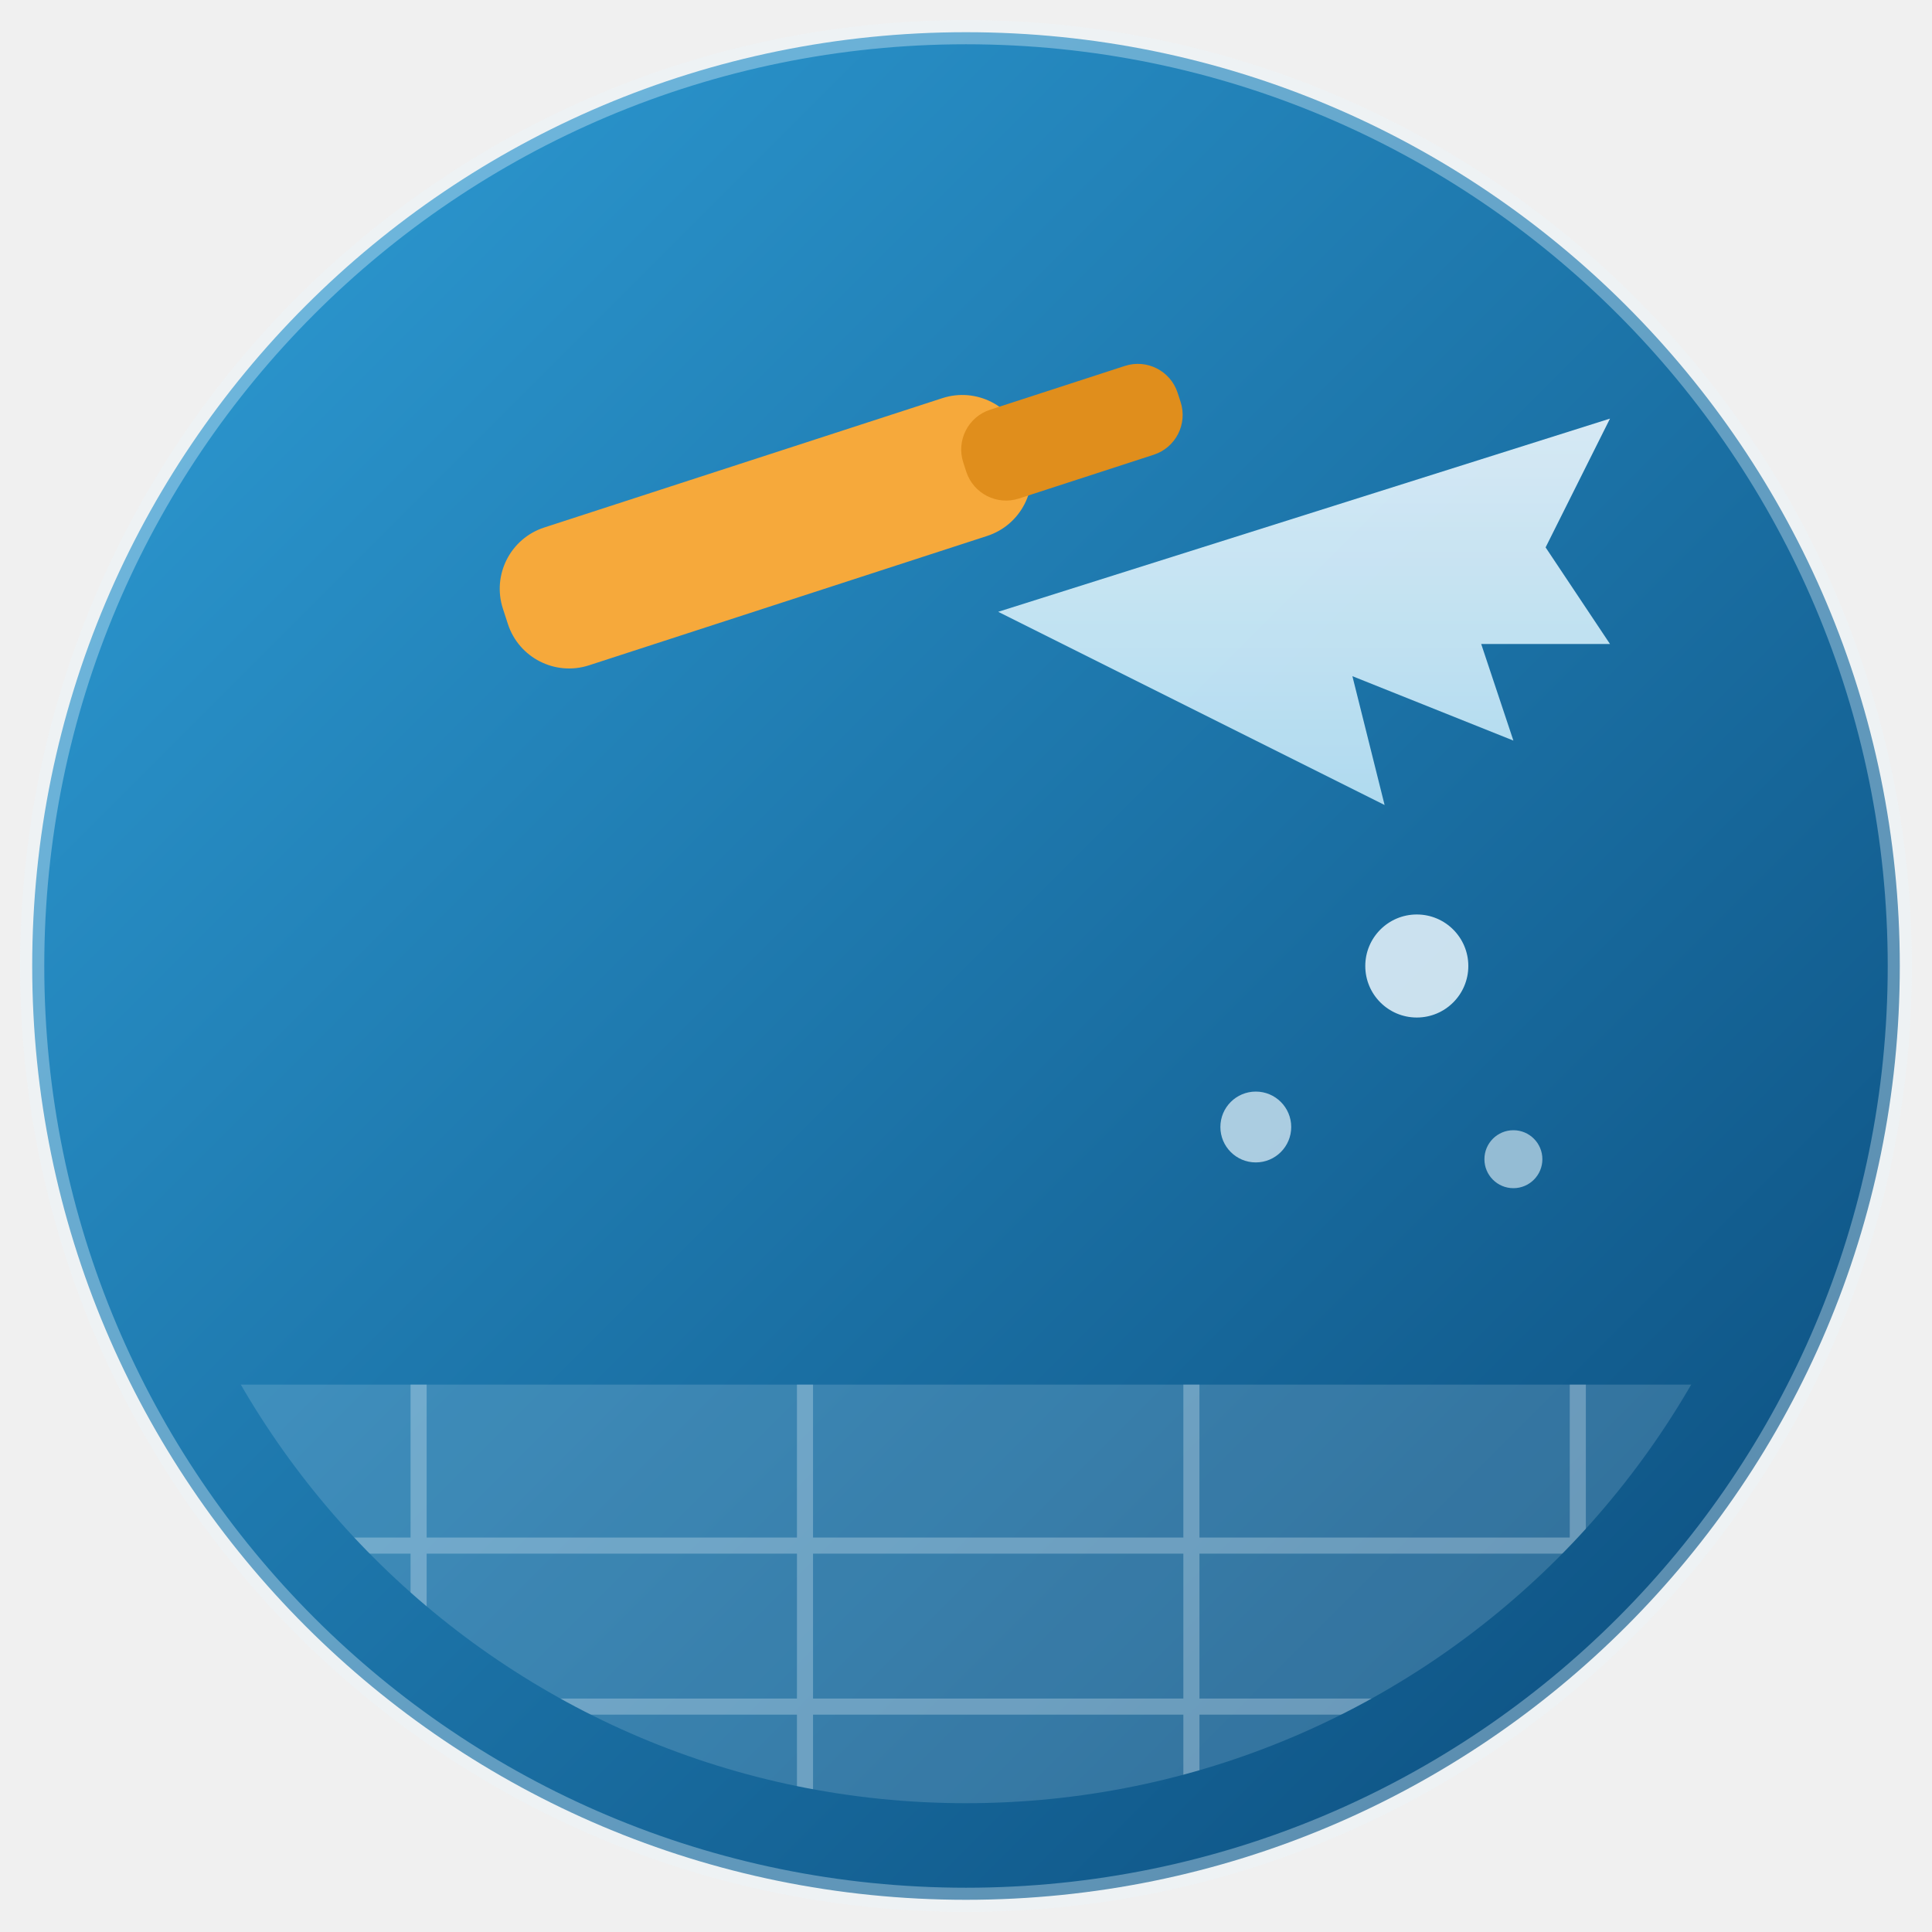
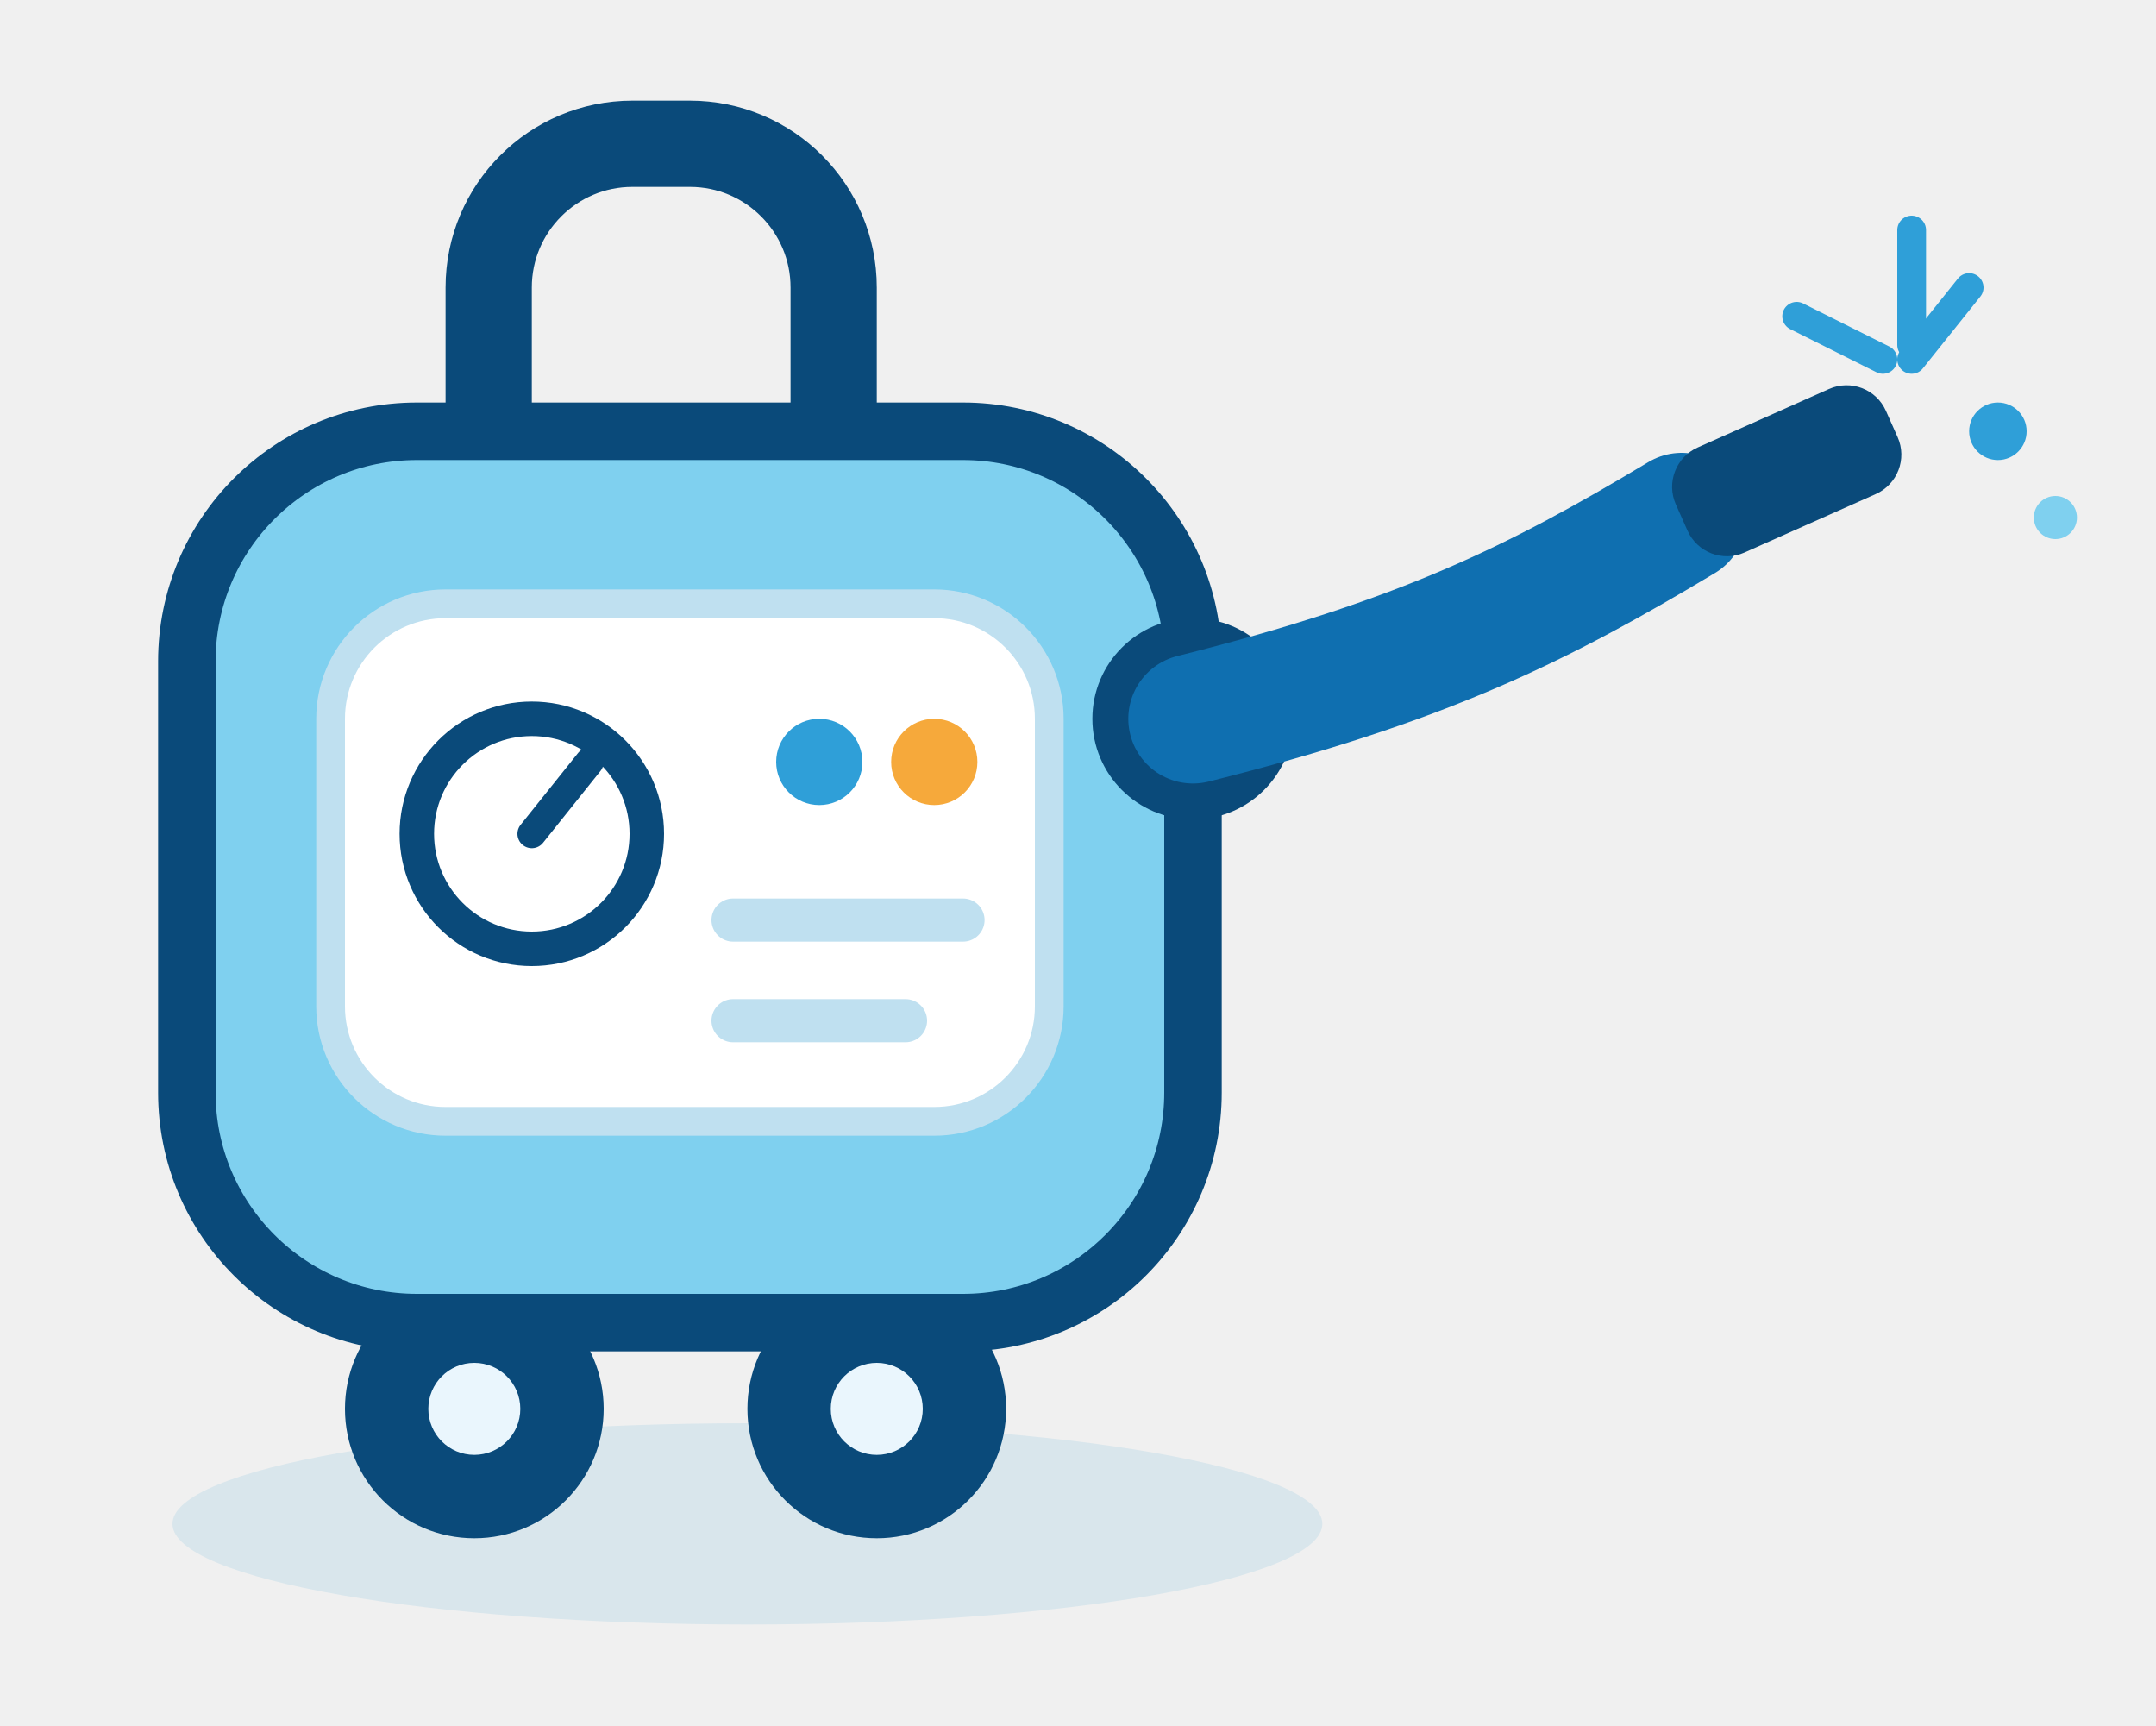
- <svg xmlns="http://www.w3.org/2000/svg" viewBox="0 0 120 120" role="img" aria-label="EB Hochdruckreinigung Logo">
-   <defs>
-     <linearGradient id="logoBlue" x1="0" y1="0" x2="1" y2="1">
-       <stop offset="0" stop-color="#2f9fd8" />
-       <stop offset="1" stop-color="#0a4a7a" />
-     </linearGradient>
-     <linearGradient id="logoSpray" x1="0" y1="0" x2="0" y2="1">
-       <stop offset="0" stop-color="#eaf6fd" />
-       <stop offset="1" stop-color="#bfe6f7" />
-     </linearGradient>
-   </defs>
-   <circle cx="60" cy="60" r="58" fill="url(#logoBlue)" />
-   <circle cx="60" cy="60" r="58" fill="none" stroke="#eaf6fd" stroke-width="1.5" opacity="0.35" />
-   <g clip-path="url(#clip)">
-     <clipPath id="clip">
-       <circle cx="60" cy="60" r="52" />
-     </clipPath>
-     <rect x="8" y="86" width="104" height="30" fill="#eaf6fd" opacity="0.16" />
-     <g stroke="#eaf6fd" stroke-width="1" opacity="0.3">
-       <line x1="8" y1="96" x2="112" y2="96" />
-       <line x1="8" y1="106" x2="112" y2="106" />
-       <line x1="26" y1="86" x2="26" y2="116" />
-       <line x1="50" y1="86" x2="50" y2="116" />
-       <line x1="74" y1="86" x2="74" y2="116" />
-       <line x1="98" y1="86" x2="98" y2="116" />
-     </g>
+ <svg xmlns="http://www.w3.org/2000/svg" viewBox="0 0 150 120" role="img" aria-label="EB Hochdruckreinigung Maskottchen">
+   <ellipse cx="52" cy="106" rx="40" ry="7" fill="#d9e6ec" />
+   <circle cx="33" cy="98" r="9" fill="#0a4a7a" />
+   <circle cx="33" cy="98" r="3.2" fill="#eaf6fd" />
+   <circle cx="61" cy="98" r="9" fill="#0a4a7a" />
+   <circle cx="61" cy="98" r="3.2" fill="#eaf6fd" />
+   <path d="M34 30 V20 a10 10 0 0 1 10-10 h4 a10 10 0 0 1 10 10 v10" fill="none" stroke="#0a4a7a" stroke-width="6" stroke-linecap="round" />
+   <rect x="13" y="30" width="70" height="62" rx="16" fill="#7fd0ef" stroke="#0a4a7a" stroke-width="4" />
+   <rect x="23" y="42" width="50" height="36" rx="8" fill="#ffffff" stroke="#bfe0f0" stroke-width="2" />
+   <circle cx="37" cy="58" r="8" fill="#ffffff" stroke="#0a4a7a" stroke-width="2.4" />
+   <line x1="37" y1="58" x2="41" y2="53" stroke="#0a4a7a" stroke-width="2" stroke-linecap="round" />
+   <circle cx="57" cy="53" r="3" fill="#2f9fd8" />
+   <circle cx="65" cy="53" r="3" fill="#f6a93b" />
+   <line x1="51" y1="64" x2="67" y2="64" stroke="#bfe0f0" stroke-width="3" stroke-linecap="round" />
+   <line x1="51" y1="71" x2="63" y2="71" stroke="#bfe0f0" stroke-width="3" stroke-linecap="round" />
+   <circle cx="83" cy="50" r="7" fill="#0a4a7a" />
+   <path d="M83 50 C 99 46, 107 42, 117 36" fill="none" stroke="#0f6fb0" stroke-width="9" stroke-linecap="round" />
+   <g transform="translate(117,36) rotate(-24)">
+     <rect x="0" y="-4" width="16" height="8" rx="3" fill="#0a4a7a" />
  </g>
-   <g transform="translate(30,34) rotate(-18)">
-     <rect x="0" y="0" width="34" height="9" rx="4" fill="#f6a93b" />
-     <rect x="30" y="1.6" width="14" height="5.8" rx="2.6" fill="#e08e1c" />
+   <g stroke="#2f9fd8" stroke-width="2" stroke-linecap="round">
+     <line x1="133" y1="16" x2="133" y2="24" />
+     <line x1="125" y1="22" x2="131" y2="25" />
+     <line x1="137" y1="20" x2="133" y2="25" />
  </g>
-   <path d="M62 38 L100 26 L96 34 L100 40 L92 40 L94 46 L84 42 L86 50 L74 44 Z" fill="url(#logoSpray)" opacity="0.9" />
-   <circle cx="88" cy="60" r="3.2" fill="#eaf6fd" opacity="0.85" />
-   <circle cx="78" cy="70" r="2.2" fill="#eaf6fd" opacity="0.7" />
-   <circle cx="94" cy="72" r="1.8" fill="#eaf6fd" opacity="0.6" />
+   <circle cx="139" cy="30" r="2" fill="#2f9fd8" />
+   <circle cx="143" cy="36" r="1.5" fill="#7fd0ef" />
</svg>
